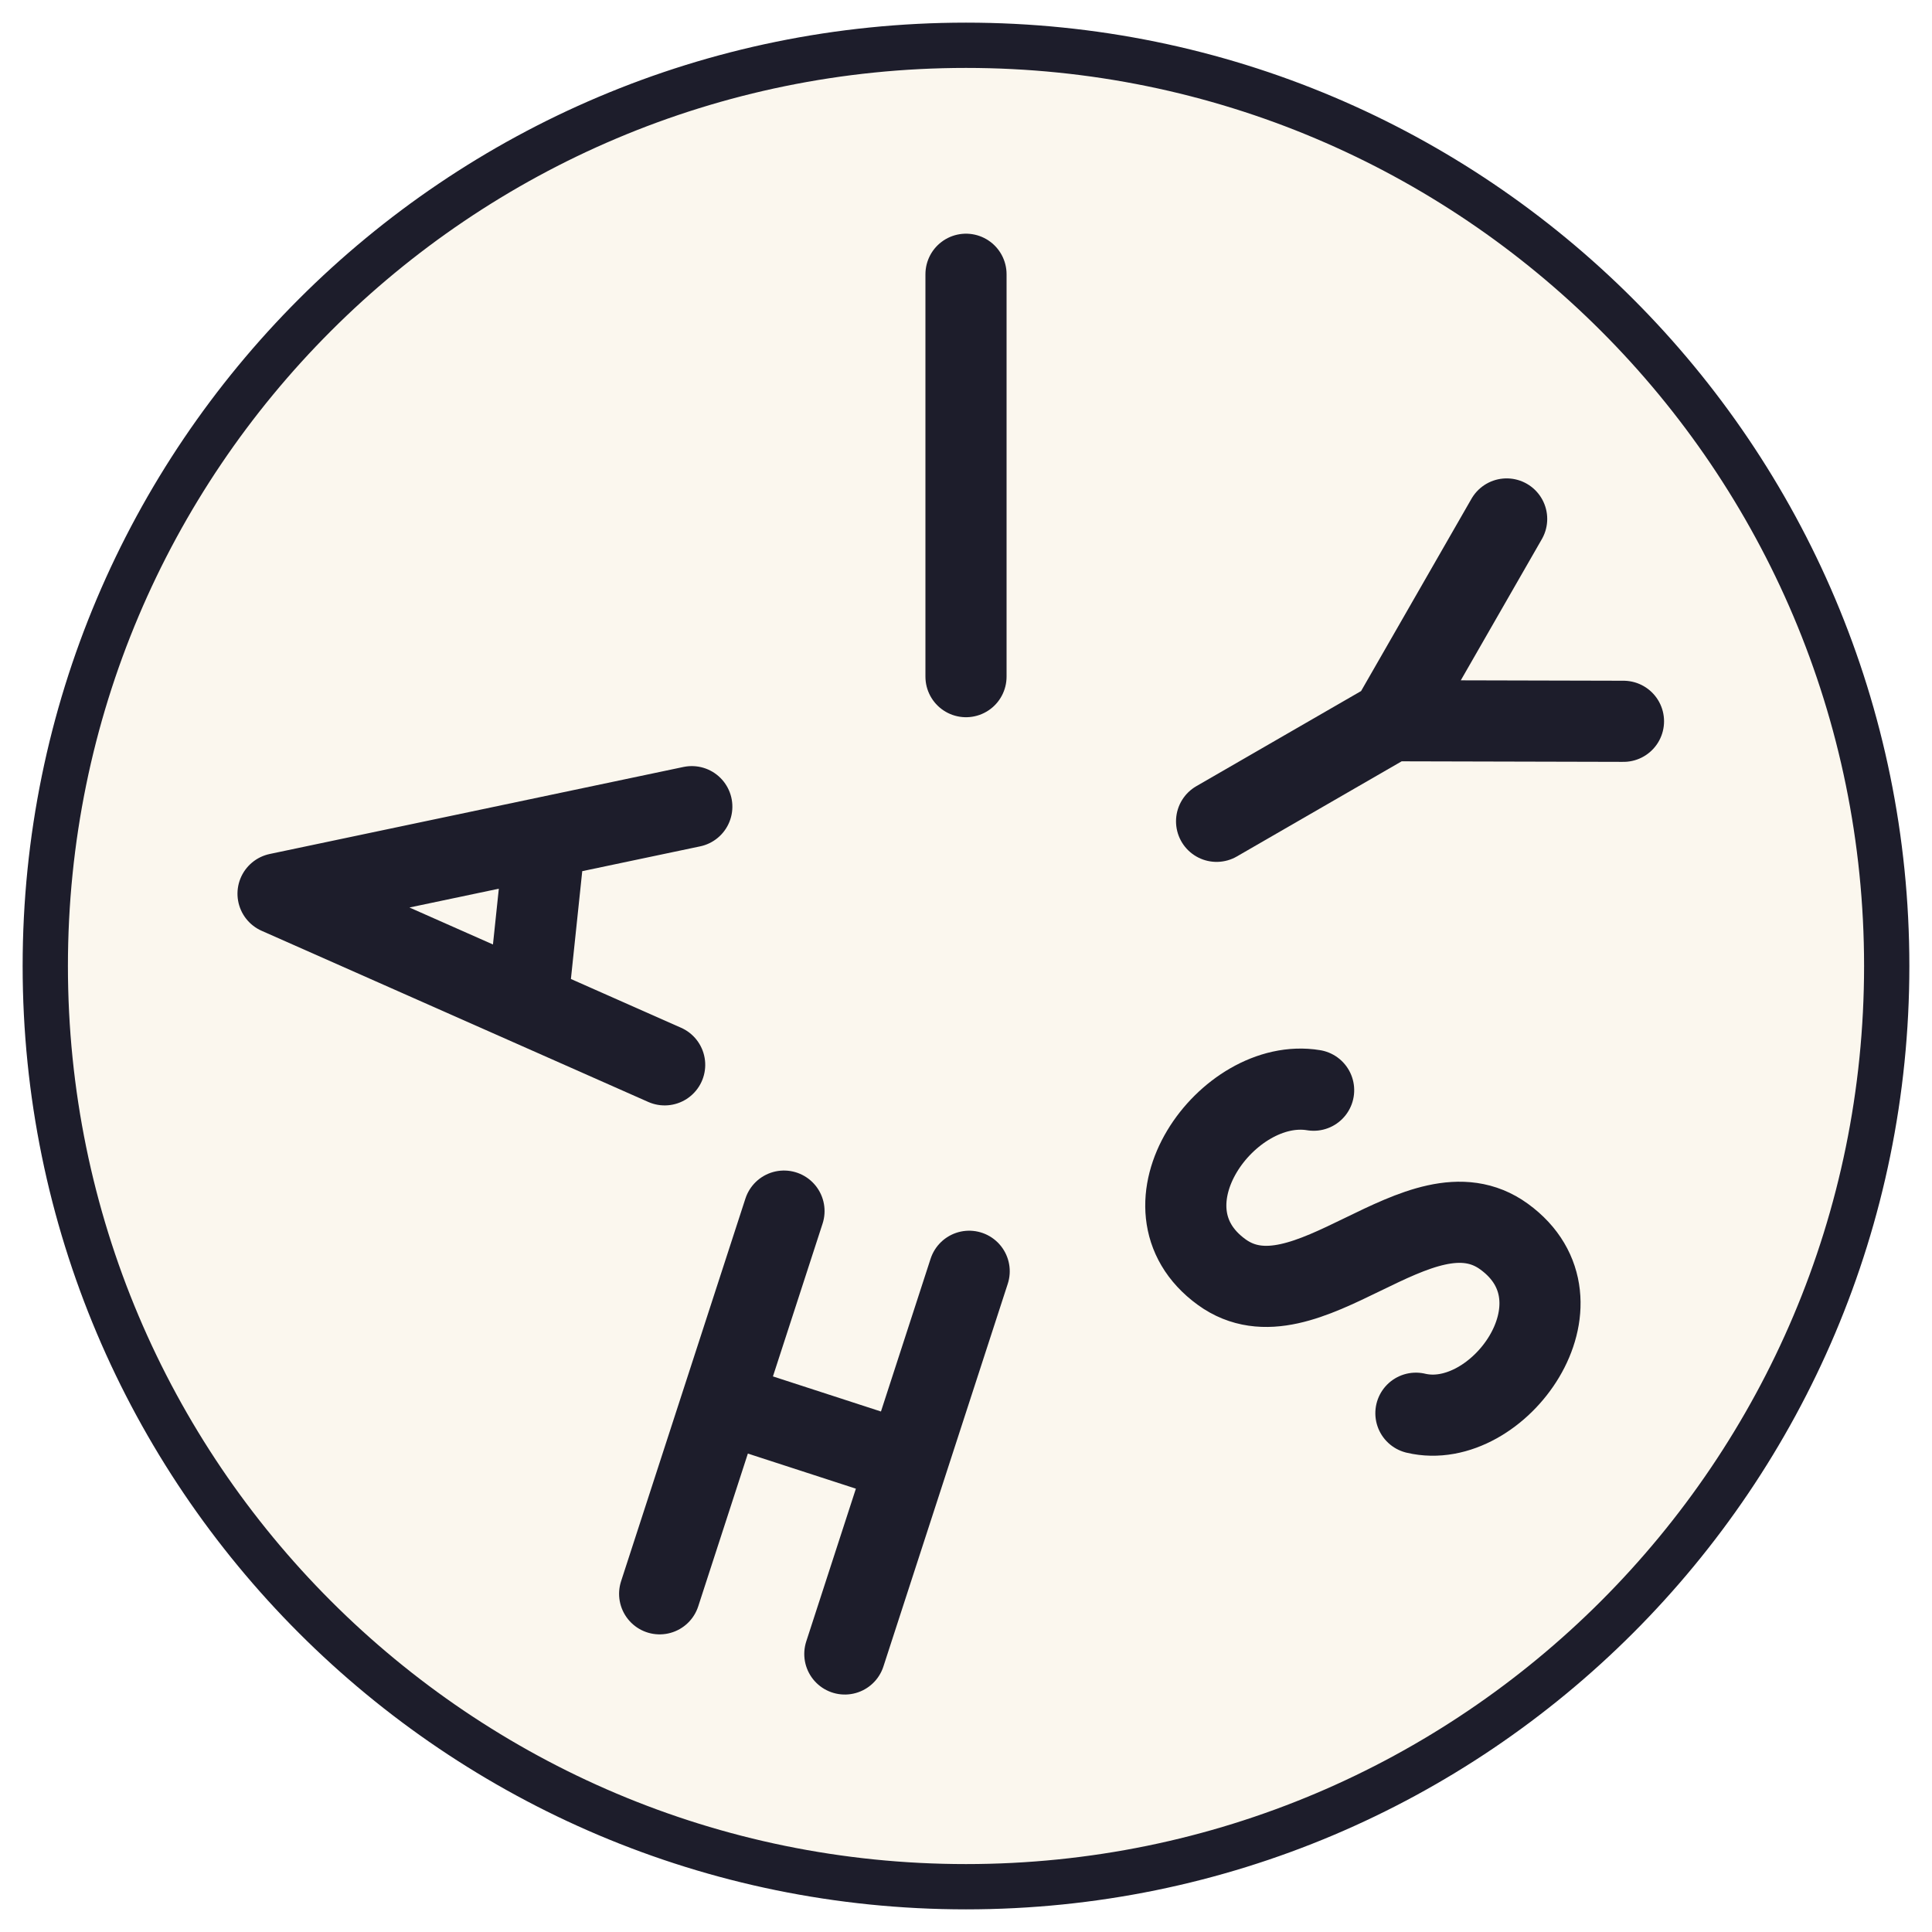
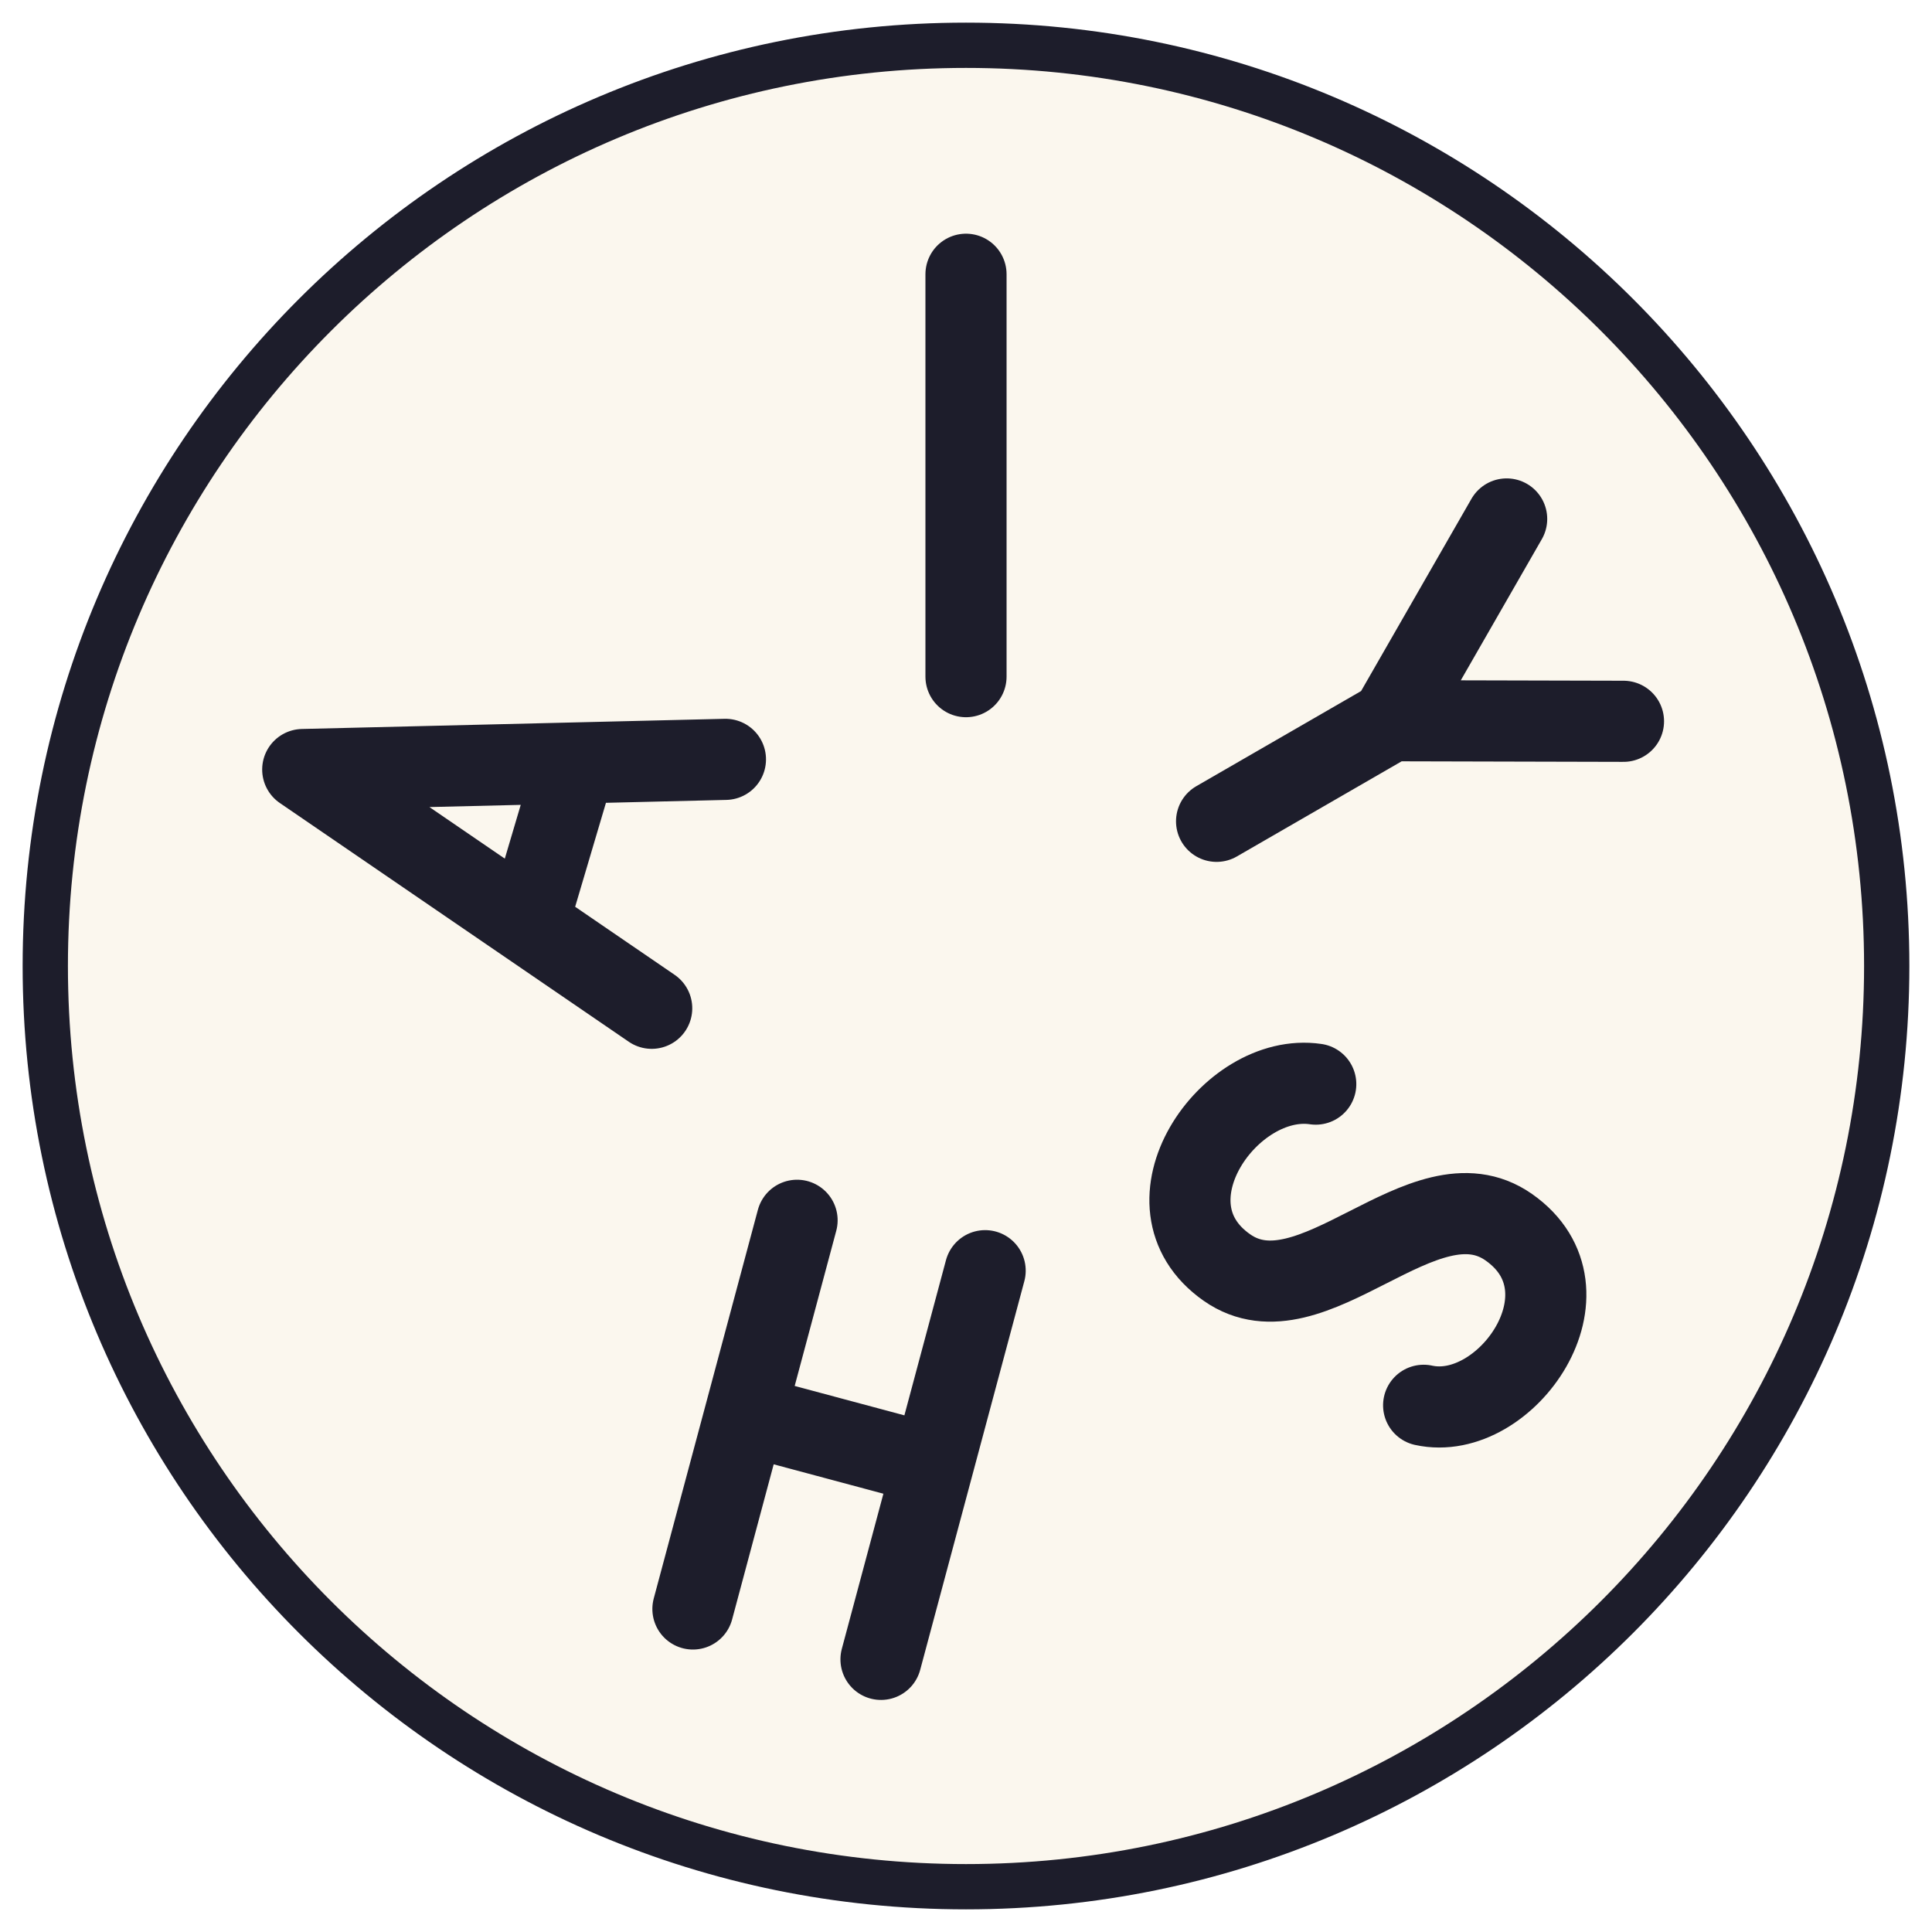
<svg xmlns="http://www.w3.org/2000/svg" viewBox="0 0 512 512" width="512" height="512">
  <circle cx="256" cy="256" r="244" fill="#fbf7ee" stroke="#1d1d2b" stroke-width="12" />
  <g fill="none" stroke="#1d1d2b" stroke-width="25" stroke-linecap="round" stroke-linejoin="round">
    <g transform="rotate(0 256 256) translate(256 126) scale(0.86)">
      <path d="M0 -62 V62" />
    </g>
    <g transform="rotate(60 256 256) translate(256 126) scale(0.86)">
      <path d="M-36 -62 L0 0 L36 -62 M0 0 V62" />
    </g>
-     <g transform="rotate(126 256 256) translate(256 126) scale(0.86)">
+     <g transform="rotate(125 256 256) translate(256 126) scale(0.86)">
      <path d="M30 -42 C20 -66 -30 -66 -30 -32 C-30 0 30 0 30 32 C30 66 -20 66 -32 42" />
    </g>
-     <g transform="rotate(198 256 256) translate(256 126) scale(0.86)">
+     <g transform="rotate(195 256 256) translate(256 126) scale(0.86)">
      <path d="M-30 -62 V62 M30 -62 V62 M-30 0 H30" />
    </g>
-     <g transform="rotate(276 256 256) translate(256 126) scale(0.86)">
+     <g transform="rotate(286.5 256 256) translate(256 126) scale(0.86)">
      <path d="M-40 62 L0 -62 L40 62 M-20 18 H20" />
    </g>
  </g>
</svg>
